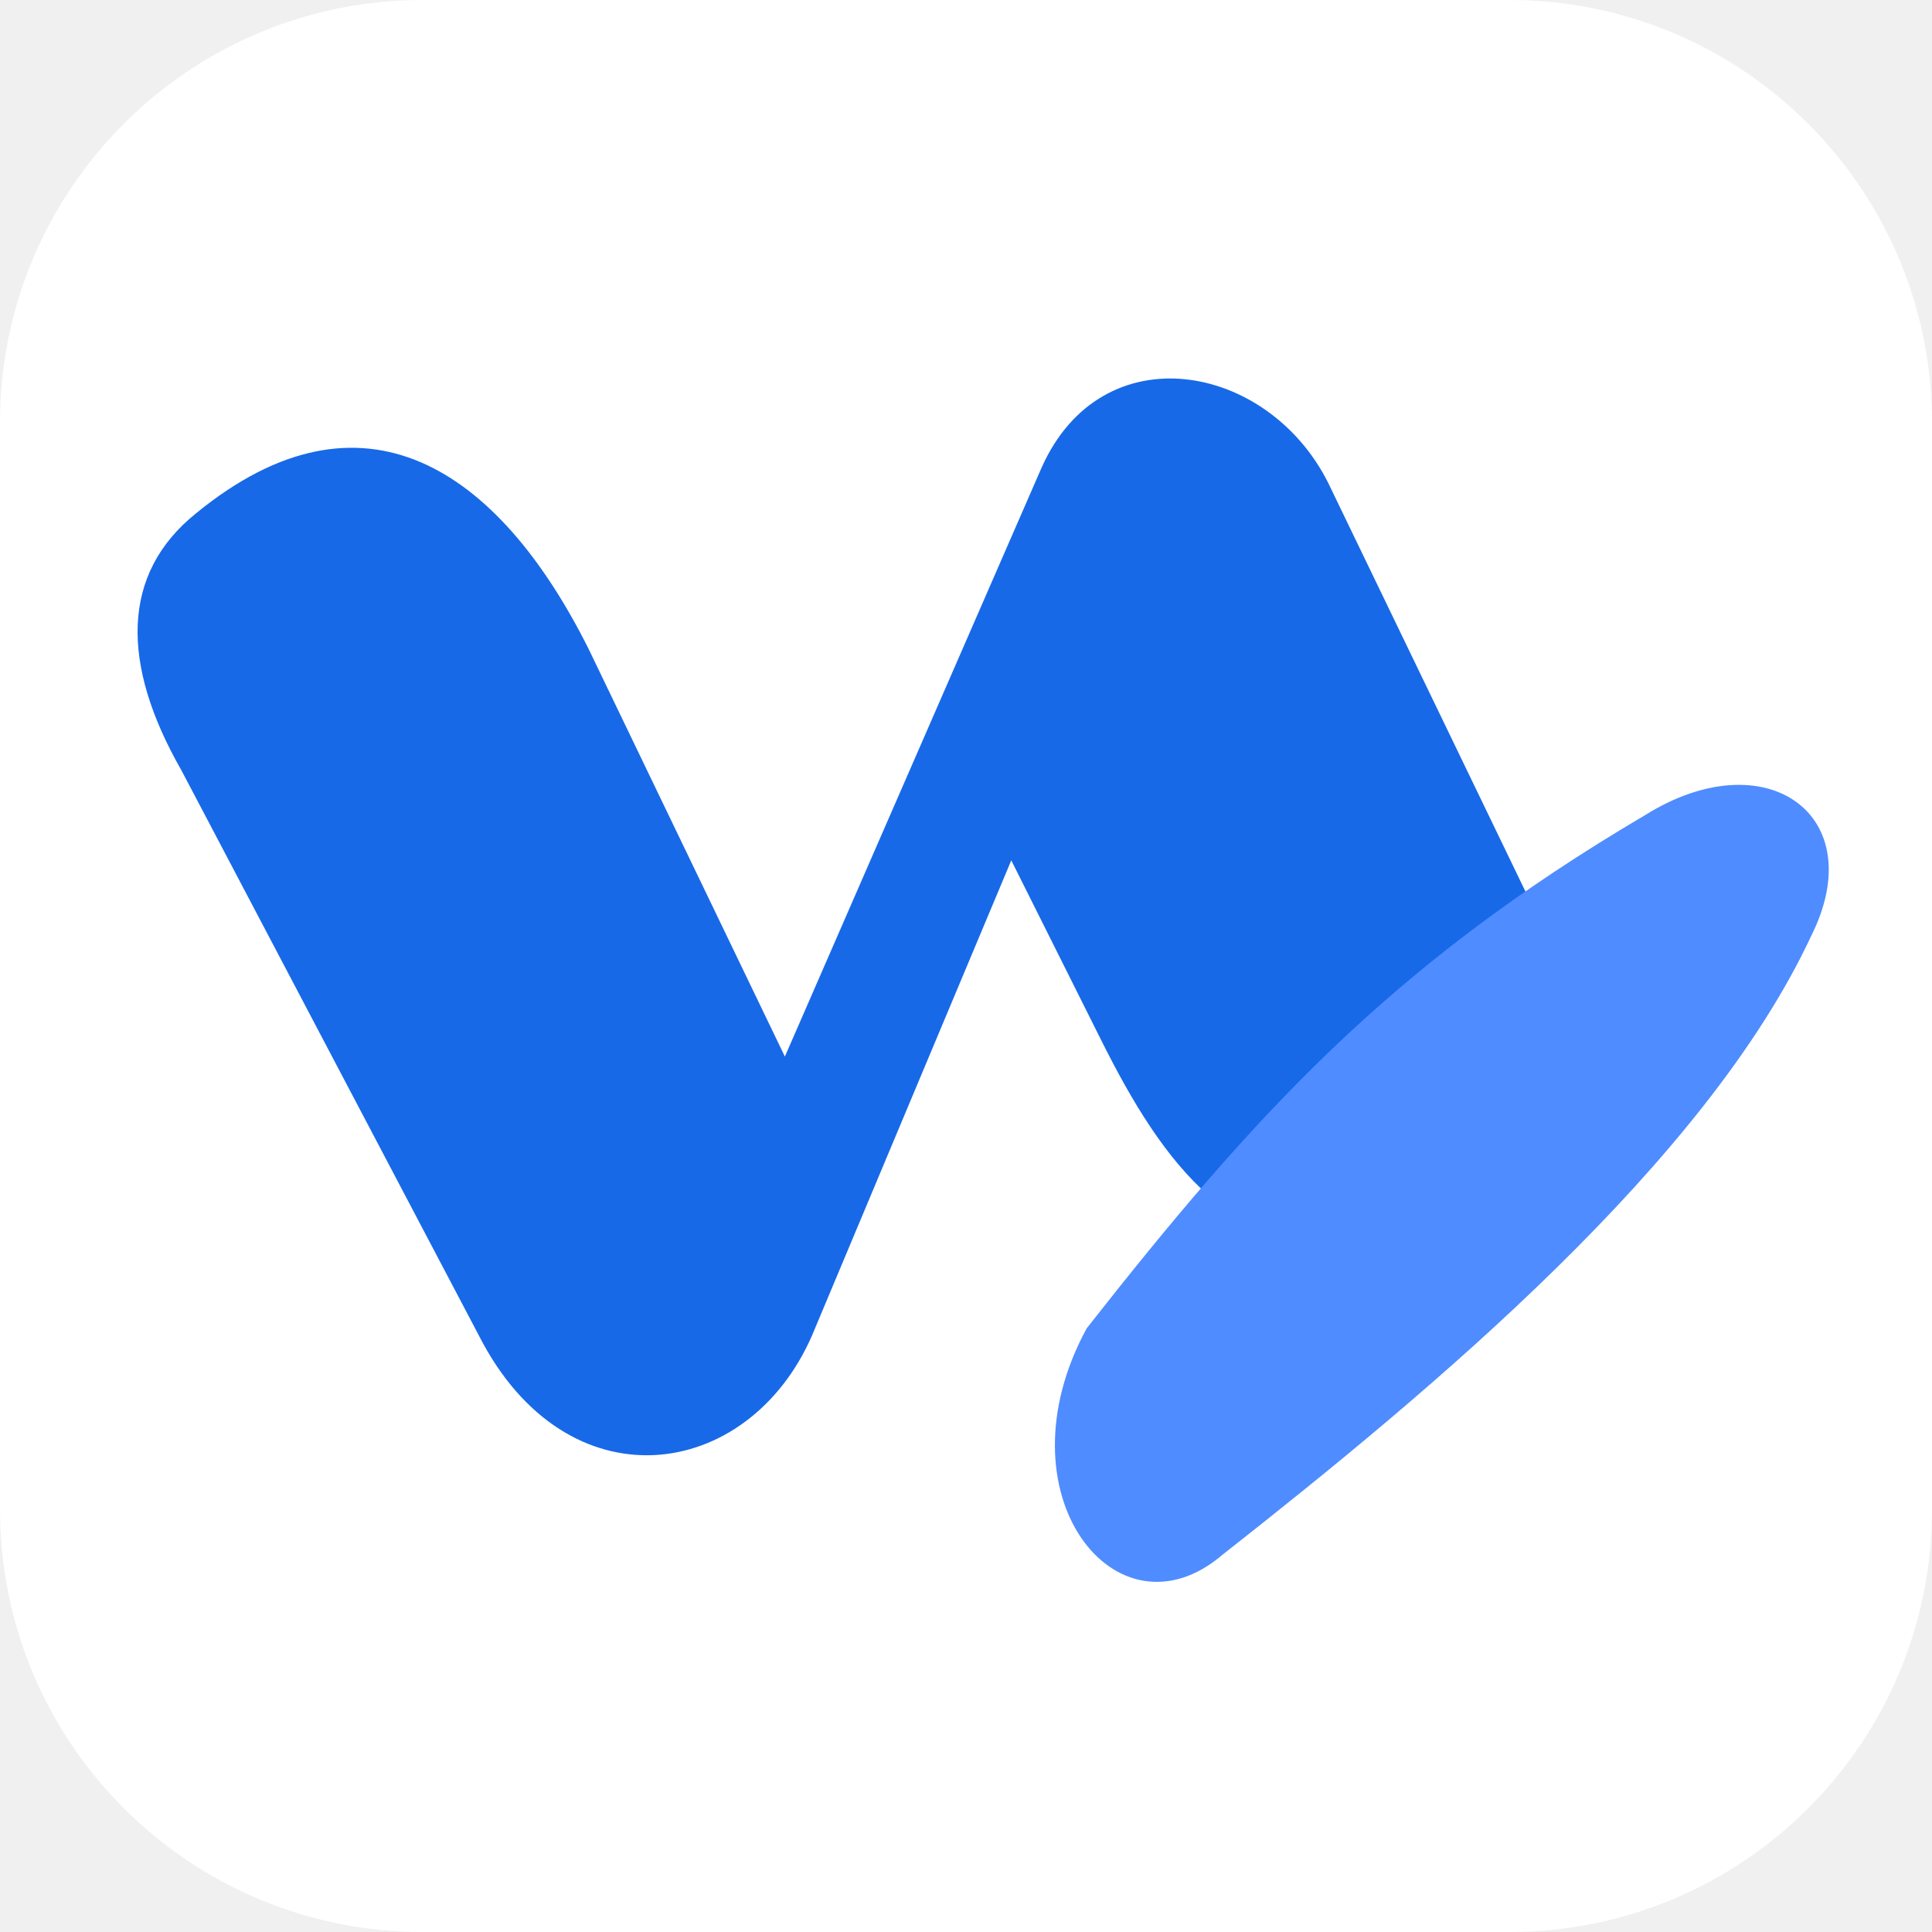
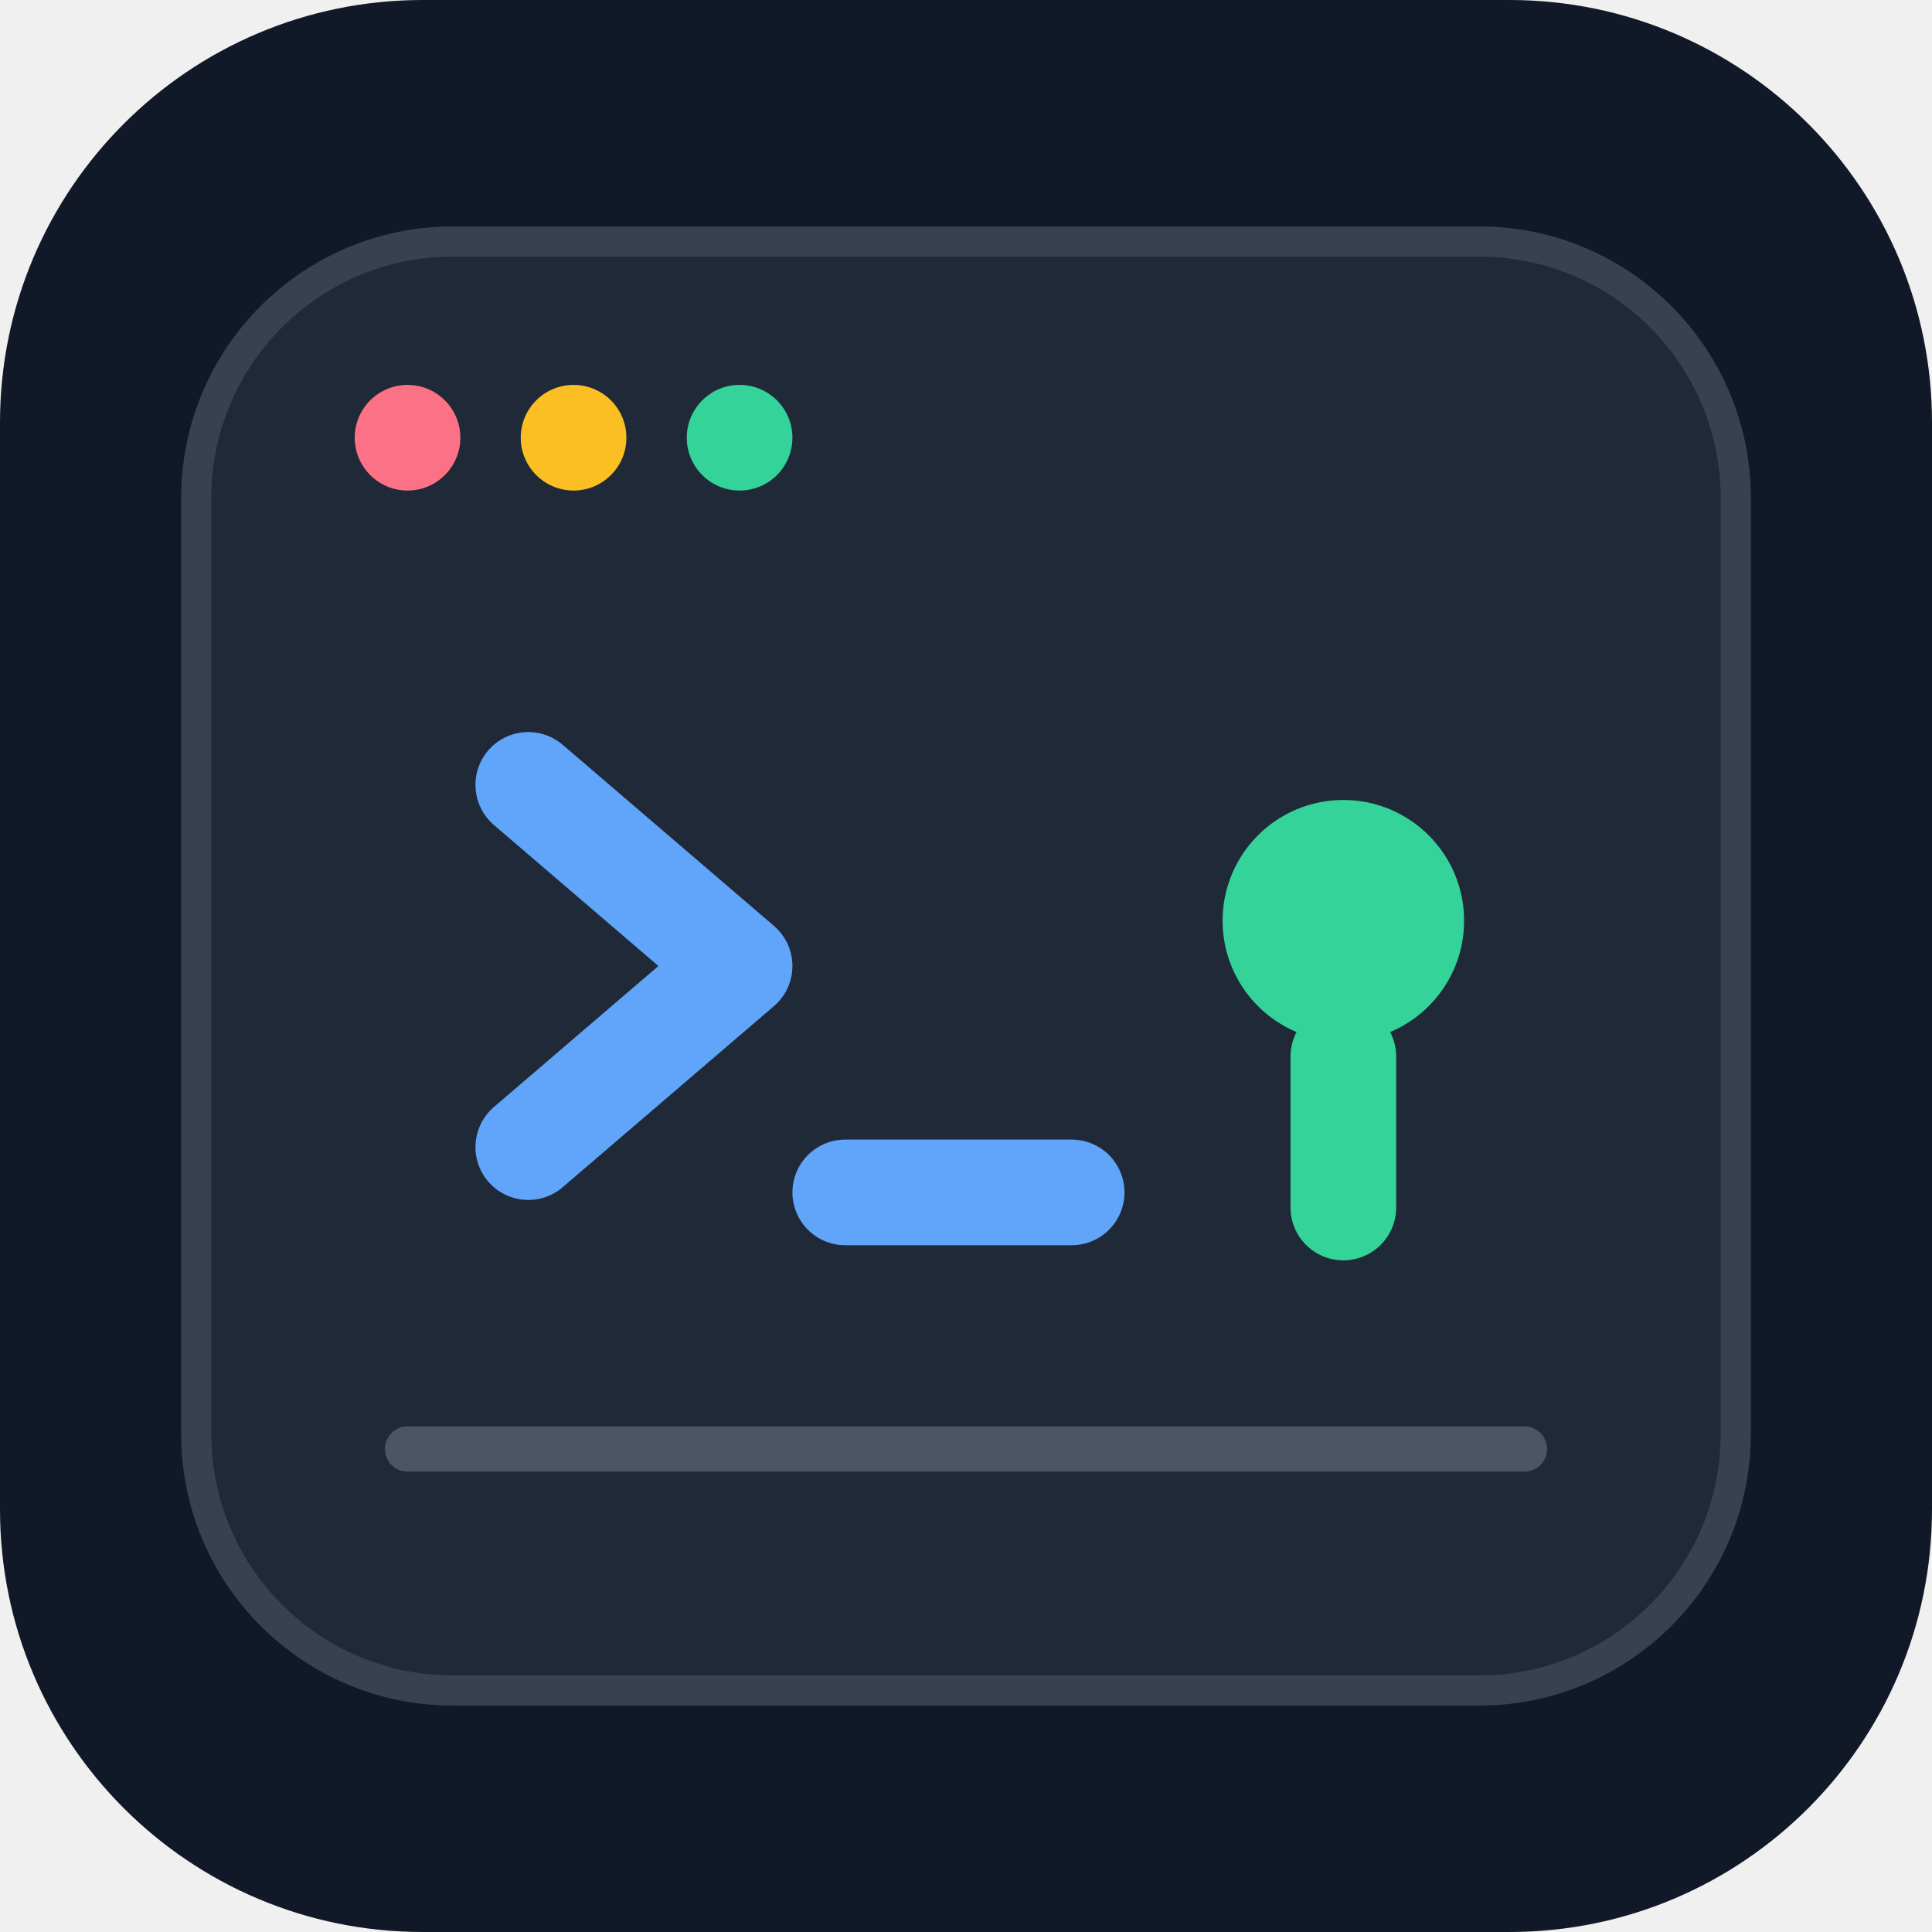
- <svg xmlns="http://www.w3.org/2000/svg" viewBox="0 0 128 128" role="img" aria-labelledby="title">
-   <rect width="128" height="128" rx="28" fill="#fff" />
-   <path d="M13 34 C24 25 33 31 39 43 L52 70 L69 31 C73 22 84 24 88 32 L102 61 C106 70 100 80 91 82 C82 84 77 77 73 69 L67 57 L54 88 C50 98 38 100 32 89 L12 51 C8 44 8 38 13 34Z" fill="#1769e8" />
-   <path d="M72 88 C83 74 92 64 109 54 C117 49 124 54 120 62 C113 77 95 92 81 103 C74 109 66 99 72 88Z" fill="#4f8cff" />
+ <svg xmlns="http://www.w3.org/2000/svg" viewBox="0 0 128 128" role="img" aria-labelledby="t">
+   <rect width="128" height="128" rx="28" fill="#111827" />
+   <rect x="13" y="16" width="102" height="96" rx="17" fill="#1f2937" stroke="#374151" stroke-width="2" />
+   <circle cx="27" cy="29" r="3.5" fill="#fb7185" />
+   <circle cx="38" cy="29" r="3.5" fill="#fbbf24" />
+   <circle cx="49" cy="29" r="3.5" fill="#34d399" />
+   <path d="M35 52l14 12-14 12M56 79h15" fill="none" stroke="#60a5fa" stroke-width="7" stroke-linecap="round" stroke-linejoin="round" />
+   <circle cx="89" cy="61" r="8" fill="#34d399" />
+   <path d="M89 70v10" stroke="#34d399" stroke-width="7" stroke-linecap="round" />
+   <path d="M27 96h74" stroke="#4b5563" stroke-width="3" stroke-linecap="round" />
</svg>
